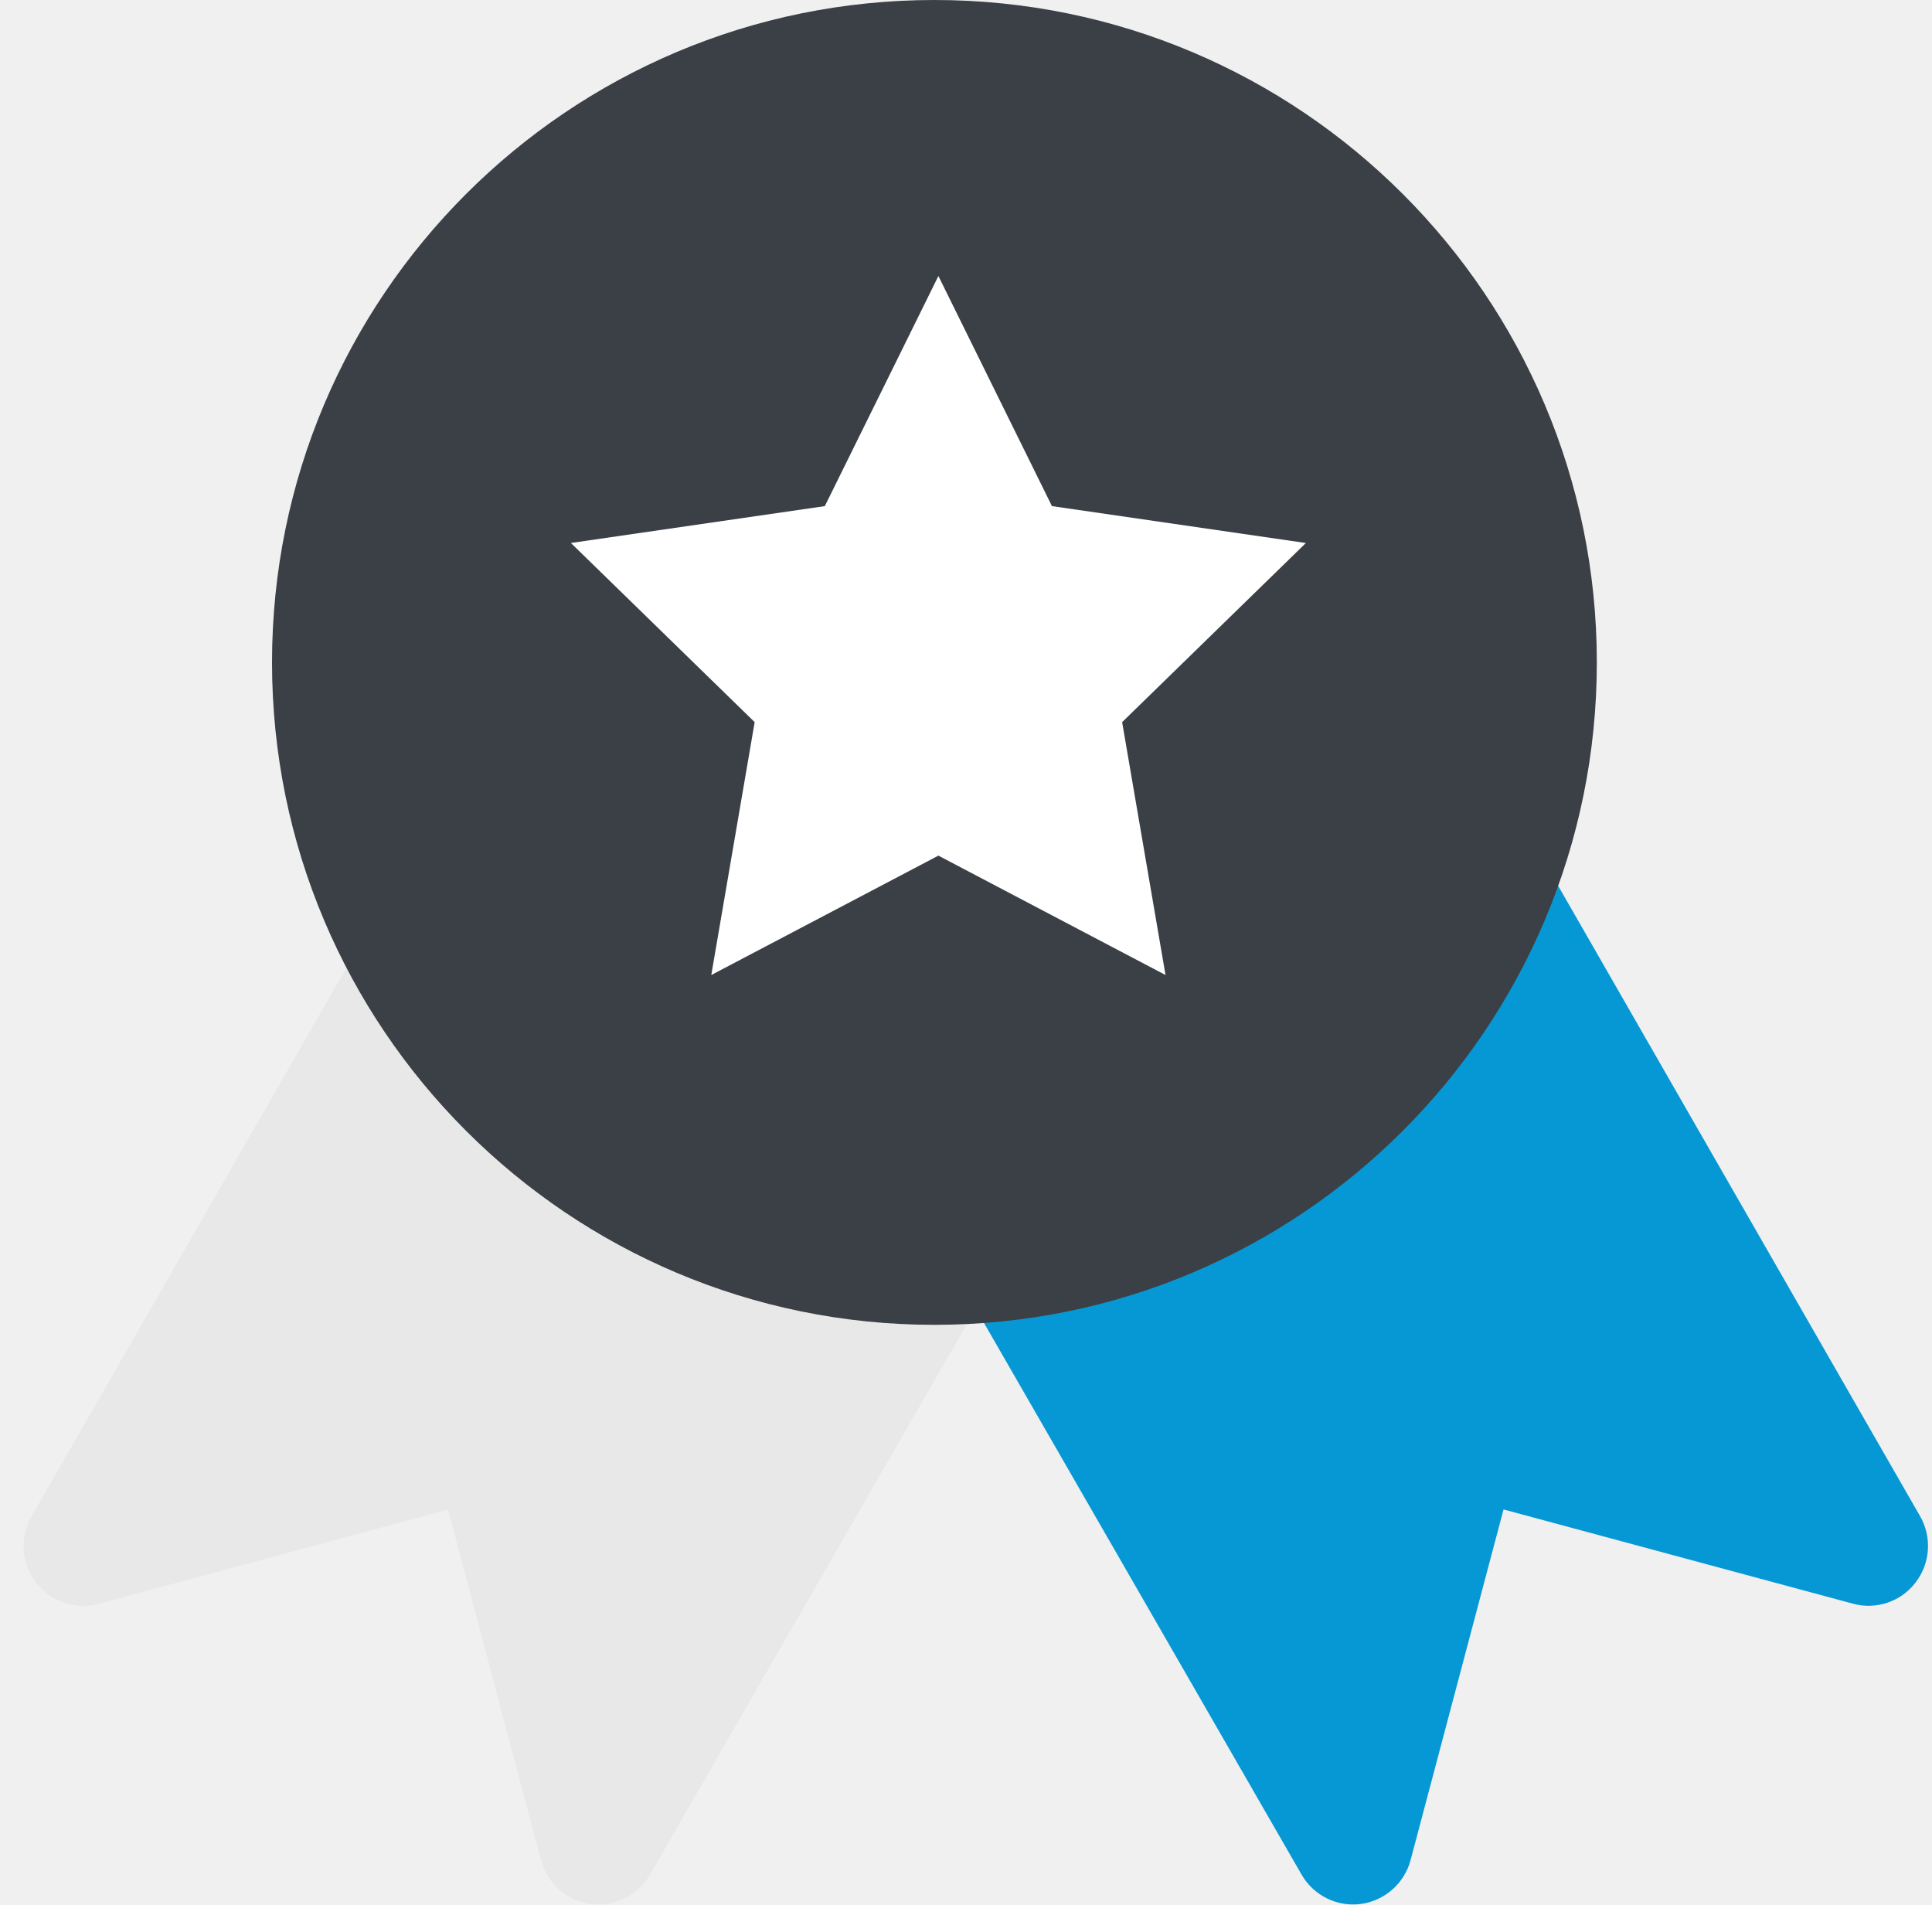
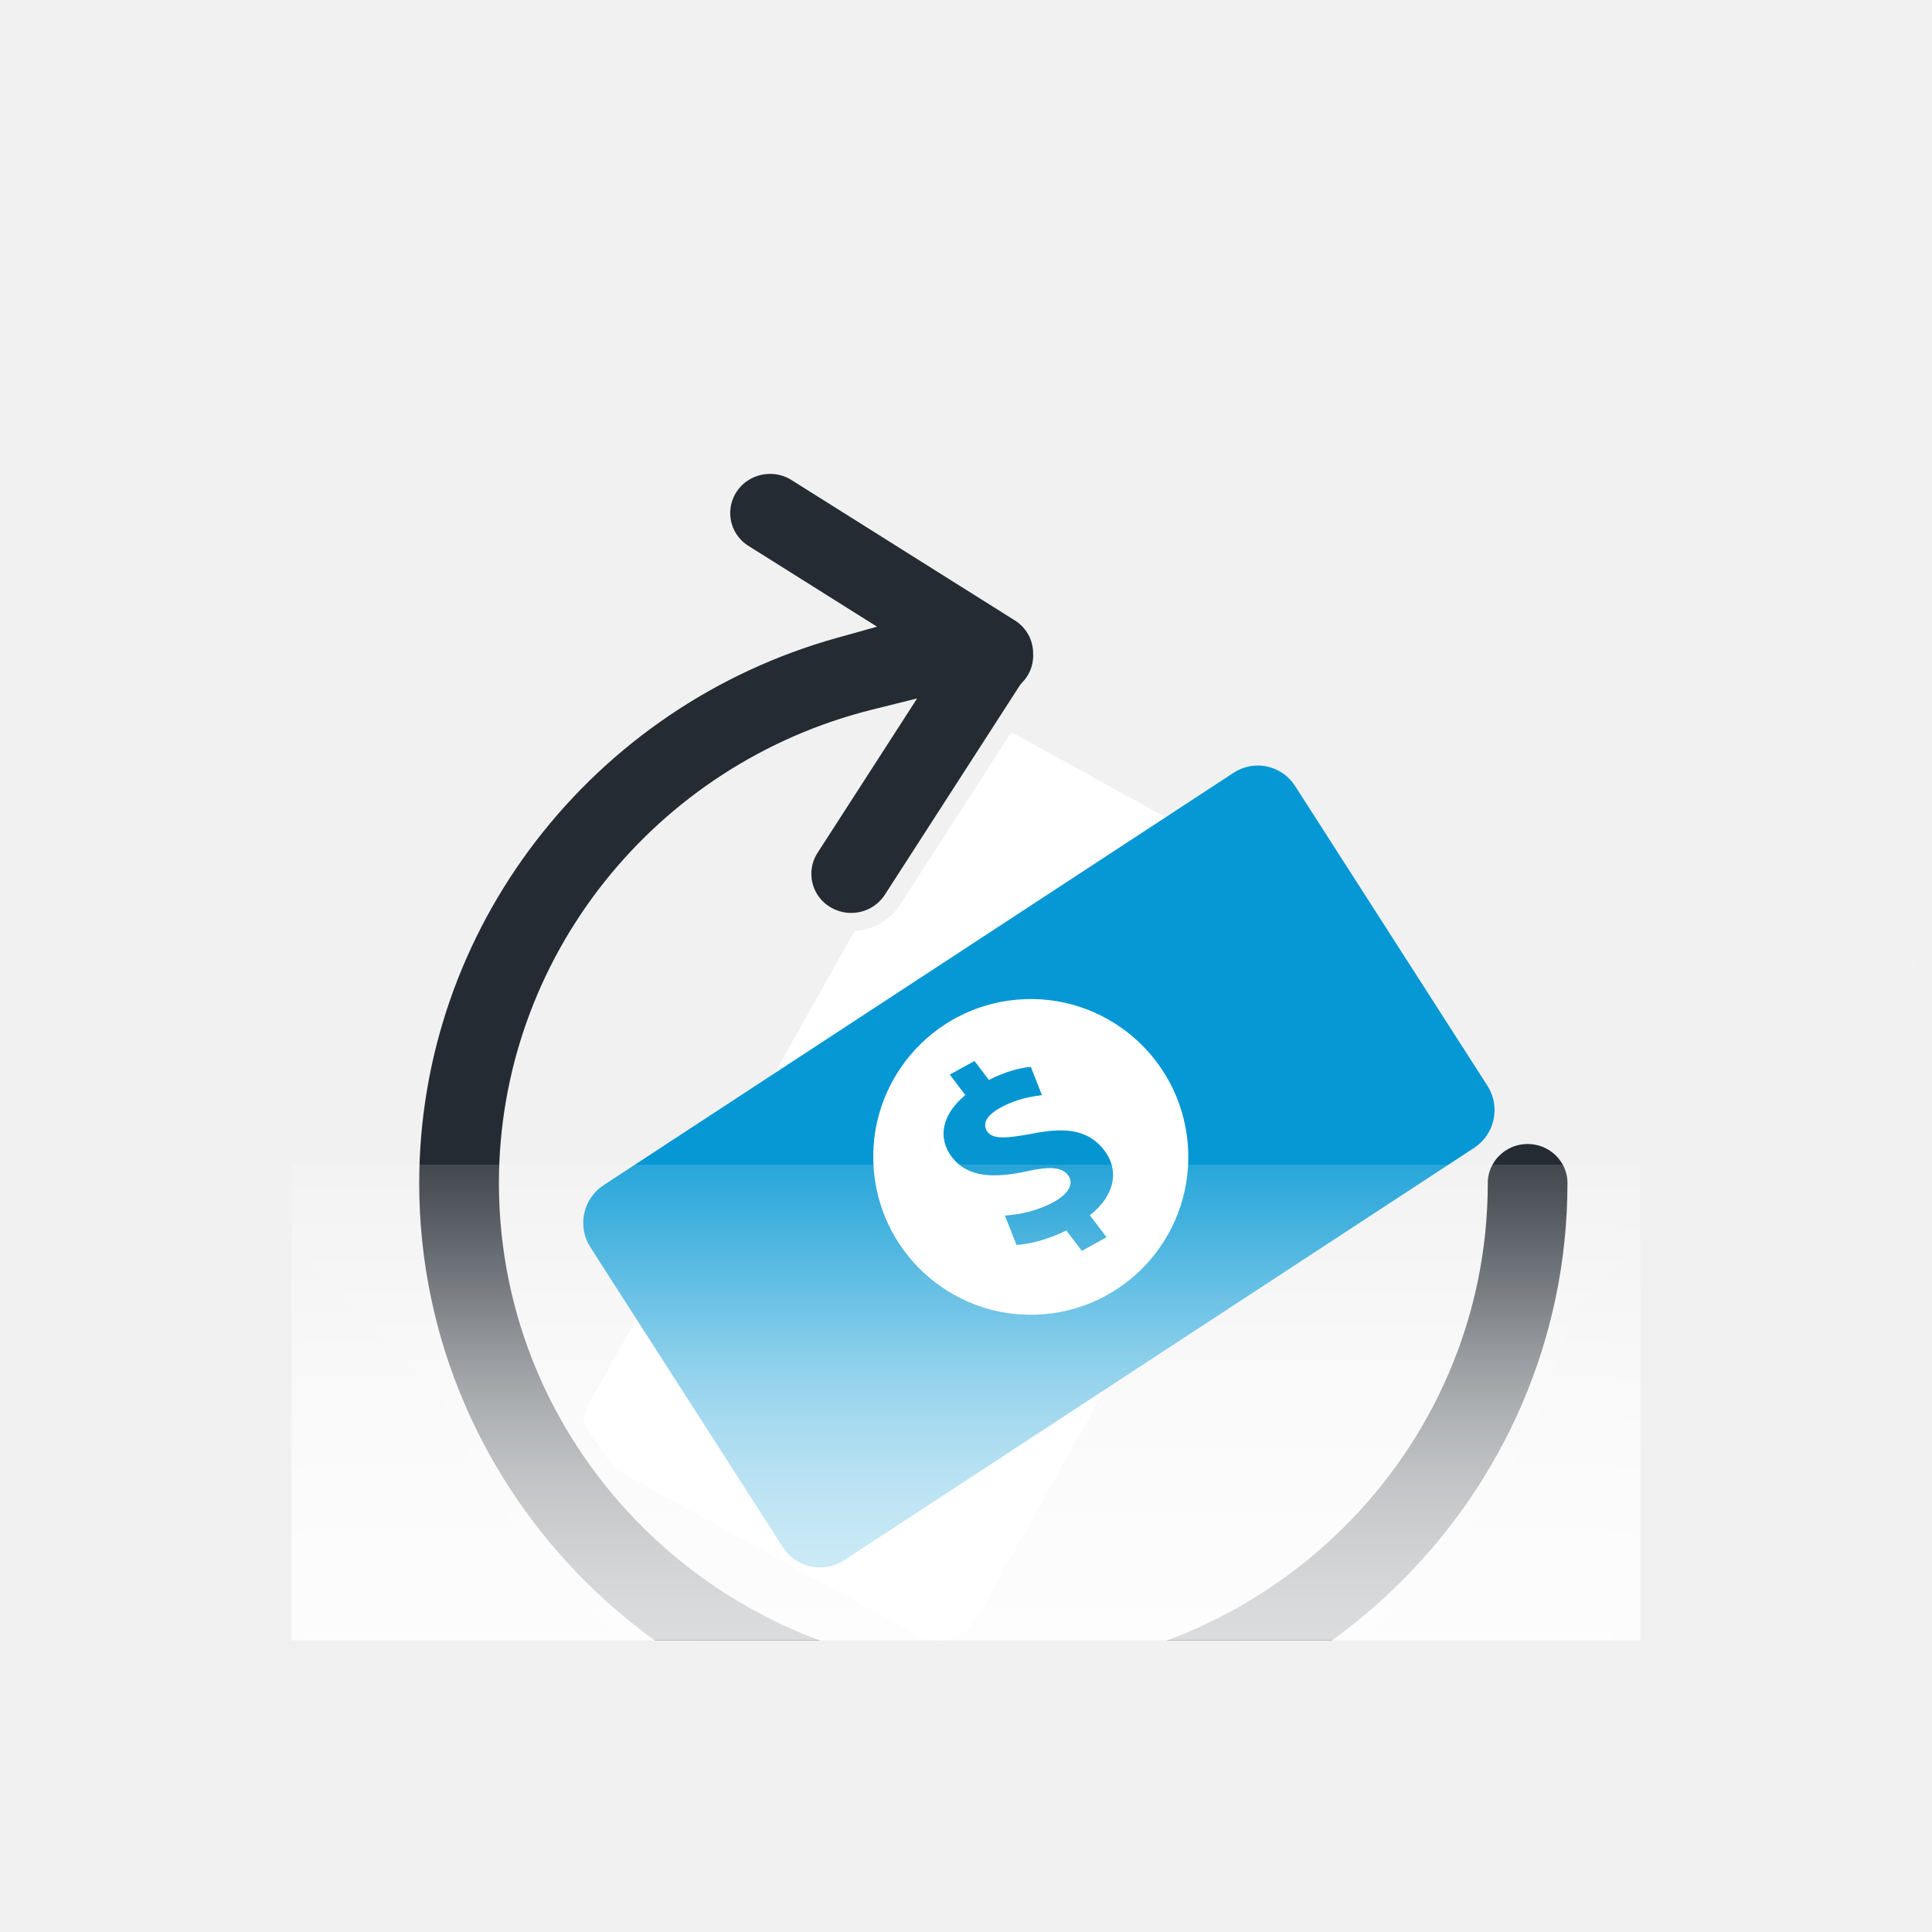
- <svg xmlns="http://www.w3.org/2000/svg" width="70" height="69">
+ <svg xmlns="http://www.w3.org/2000/svg" xmlns:xlink="http://www.w3.org/1999/xlink" width="106" height="106">
+   <defs>
+     <path id="a" d="M16 16h74v74H16z" />
+     <linearGradient x1="46.483%" y1="-80.511%" x2="46.483%" y2="45.687%" id="c">
+       <stop stop-opacity=".012" offset="0%" />
+       <stop stop-color="#FFF" stop-opacity=".362" offset="43.581%" />
+       <stop stop-color="#FFF" stop-opacity=".899" offset="100%" />
+     </linearGradient>
+     <filter x="-20%" y="-41.2%" width="140%" height="182.4%" filterUnits="objectBoundingBox" id="d">
+       <feGaussianBlur stdDeviation="7" in="SourceGraphic" />
+     </filter>
+   </defs>
  <g fill="none" fill-rule="evenodd">
-     <path d="M-1-3h74v74H-1z" />
-     <g fill-rule="nonzero">
-       <path d="M69.57 54.936L56.503 32.178a2.173 2.173 0 0 0-1.367-1.025 2.16 2.16 0 0 0-1.682.29L35.342 43.3a2.176 2.176 0 0 0-.69 2.895l12.506 21.723a2.155 2.155 0 0 0 2.148 1.065 2.17 2.17 0 0 0 1.802-1.588l3.368-12.706 12.662 3.415a2.142 2.142 0 0 0 2.268-.77 2.168 2.168 0 0 0 .164-2.398z" fill="#0698D4" />
-       <path d="M35.368 43.304L17.255 31.447a2.107 2.107 0 0 0-1.682-.29 2.133 2.133 0 0 0-1.363 1.021L1.144 54.936a2.174 2.174 0 0 0 .16 2.402 2.14 2.14 0 0 0 2.267.77l12.662-3.414 3.368 12.705a2.165 2.165 0 0 0 1.798 1.588c.095.009.194.013.285.013.763 0 1.48-.407 1.867-1.082l12.507-21.723a2.162 2.162 0 0 0-.69-2.891z" fill="#E8E8E8" />
+     <mask id="b" fill="#fff">
+       <use xlink:href="#a" />
+     </mask>
+     <use fill="#F1F1F1" transform="rotate(-45 53 53)" xlink:href="#a" />
+     <g fill-rule="nonzero" mask="url(#b)">
+       <path d="M72.744 49.683l-17.012-9.377a2.457 2.457 0 0 0-3.324.938l-4.161 7.408-2.662 4.738L32.31 77.025a2.41 2.41 0 0 0 .947 3.292l17.012 9.377c1.18.65 2.668.23 3.324-.938l20.1-35.78a2.41 2.41 0 0 0-.948-3.293z" fill="#FFF" />
+       <g transform="translate(32 42)">
+         <path d="M49.608 17.569l-4.422-6.891-1.798-2.803-4.334-6.753a2.422 2.422 0 0 0-3.369-.726L7.781 18.662l-4.462 2.921-2.208 1.446a2.476 2.476 0 0 0-.72 3.403l10.554 16.446a2.422 2.422 0 0 0 3.37.726l34.574-22.633a2.475 2.475 0 0 0 .719-3.402z" fill="#0698D4" />
+         <ellipse fill="#FFF" transform="rotate(-4.816 24.554 21.474)" cx="24.554" cy="21.474" rx="8.643" ry="8.661" />
+         <path d="M28.6 21.132c-.806-1.063-1.963-1.345-3.986-.93-1.462.273-2.135.293-2.43-.097-.251-.33-.212-.822.687-1.32.996-.55 1.838-.631 2.297-.7l-.612-1.555c-.6.063-1.348.242-2.301.72l-.79-1.04-1.355.75.852 1.122c-1.292 1.066-1.53 2.355-.742 3.394.87 1.145 2.328 1.177 4.13.783 1.248-.27 1.906-.232 2.246.216.359.472.017 1.03-.771 1.467-.9.497-1.904.7-2.691.75l.634 1.611c.723-.03 1.783-.316 2.736-.793l.852 1.122 1.356-.75-.915-1.204c1.411-1.116 1.602-2.496.804-3.546z" fill="#0596D2" />
+       </g>
+       <path d="M57.186 35.977a2.65 2.65 0 0 0 0 0zm0 0v-.014c-.002-.022-.002-.022-.003-.072a2.63 2.63 0 0 0-1.238-2.275l-12.25-7.7c-1.254-.788-2.917-.423-3.713.812a2.622 2.622 0 0 0 .822 3.649l6.093 3.829-1.088.303C32.139 38.322 22.5 50.704 22.5 64.912c0 17.416 14.354 31.588 32 31.588s32-14.172 32-31.588c0-1.46-1.201-2.645-2.686-2.645-1.485 0-2.686 1.186-2.686 2.645 0 14.502-11.946 26.296-26.628 26.296-14.681 0-26.627-11.794-26.627-26.296 0-12.098 8.387-22.575 20.115-25.497l1.226-.305-4.78 7.413a2.622 2.622 0 0 0 .822 3.649 2.7 2.7 0 0 0 1.442.416c.914 0 1.772-.455 2.27-1.228l7.395-11.469.064-.08c.483-.49.758-1.14.76-1.834z" stroke="#F1F1F1" fill="#242B33" />
    </g>
-     <circle fill="#3A4046" fill-rule="nonzero" cx="33.856" cy="24" r="24" />
-     <path fill="#FFF" d="M34 31l-8.229 4.326 1.572-9.163-6.658-6.49 9.2-1.336L34 10l4.114 8.337 9.2 1.337-6.657 6.49 1.572 9.162z" />
+     <path fill="url(#c)" filter="url(#d)" mask="url(#b)" d="M0 69h105v51H0z" />
  </g>
</svg>
